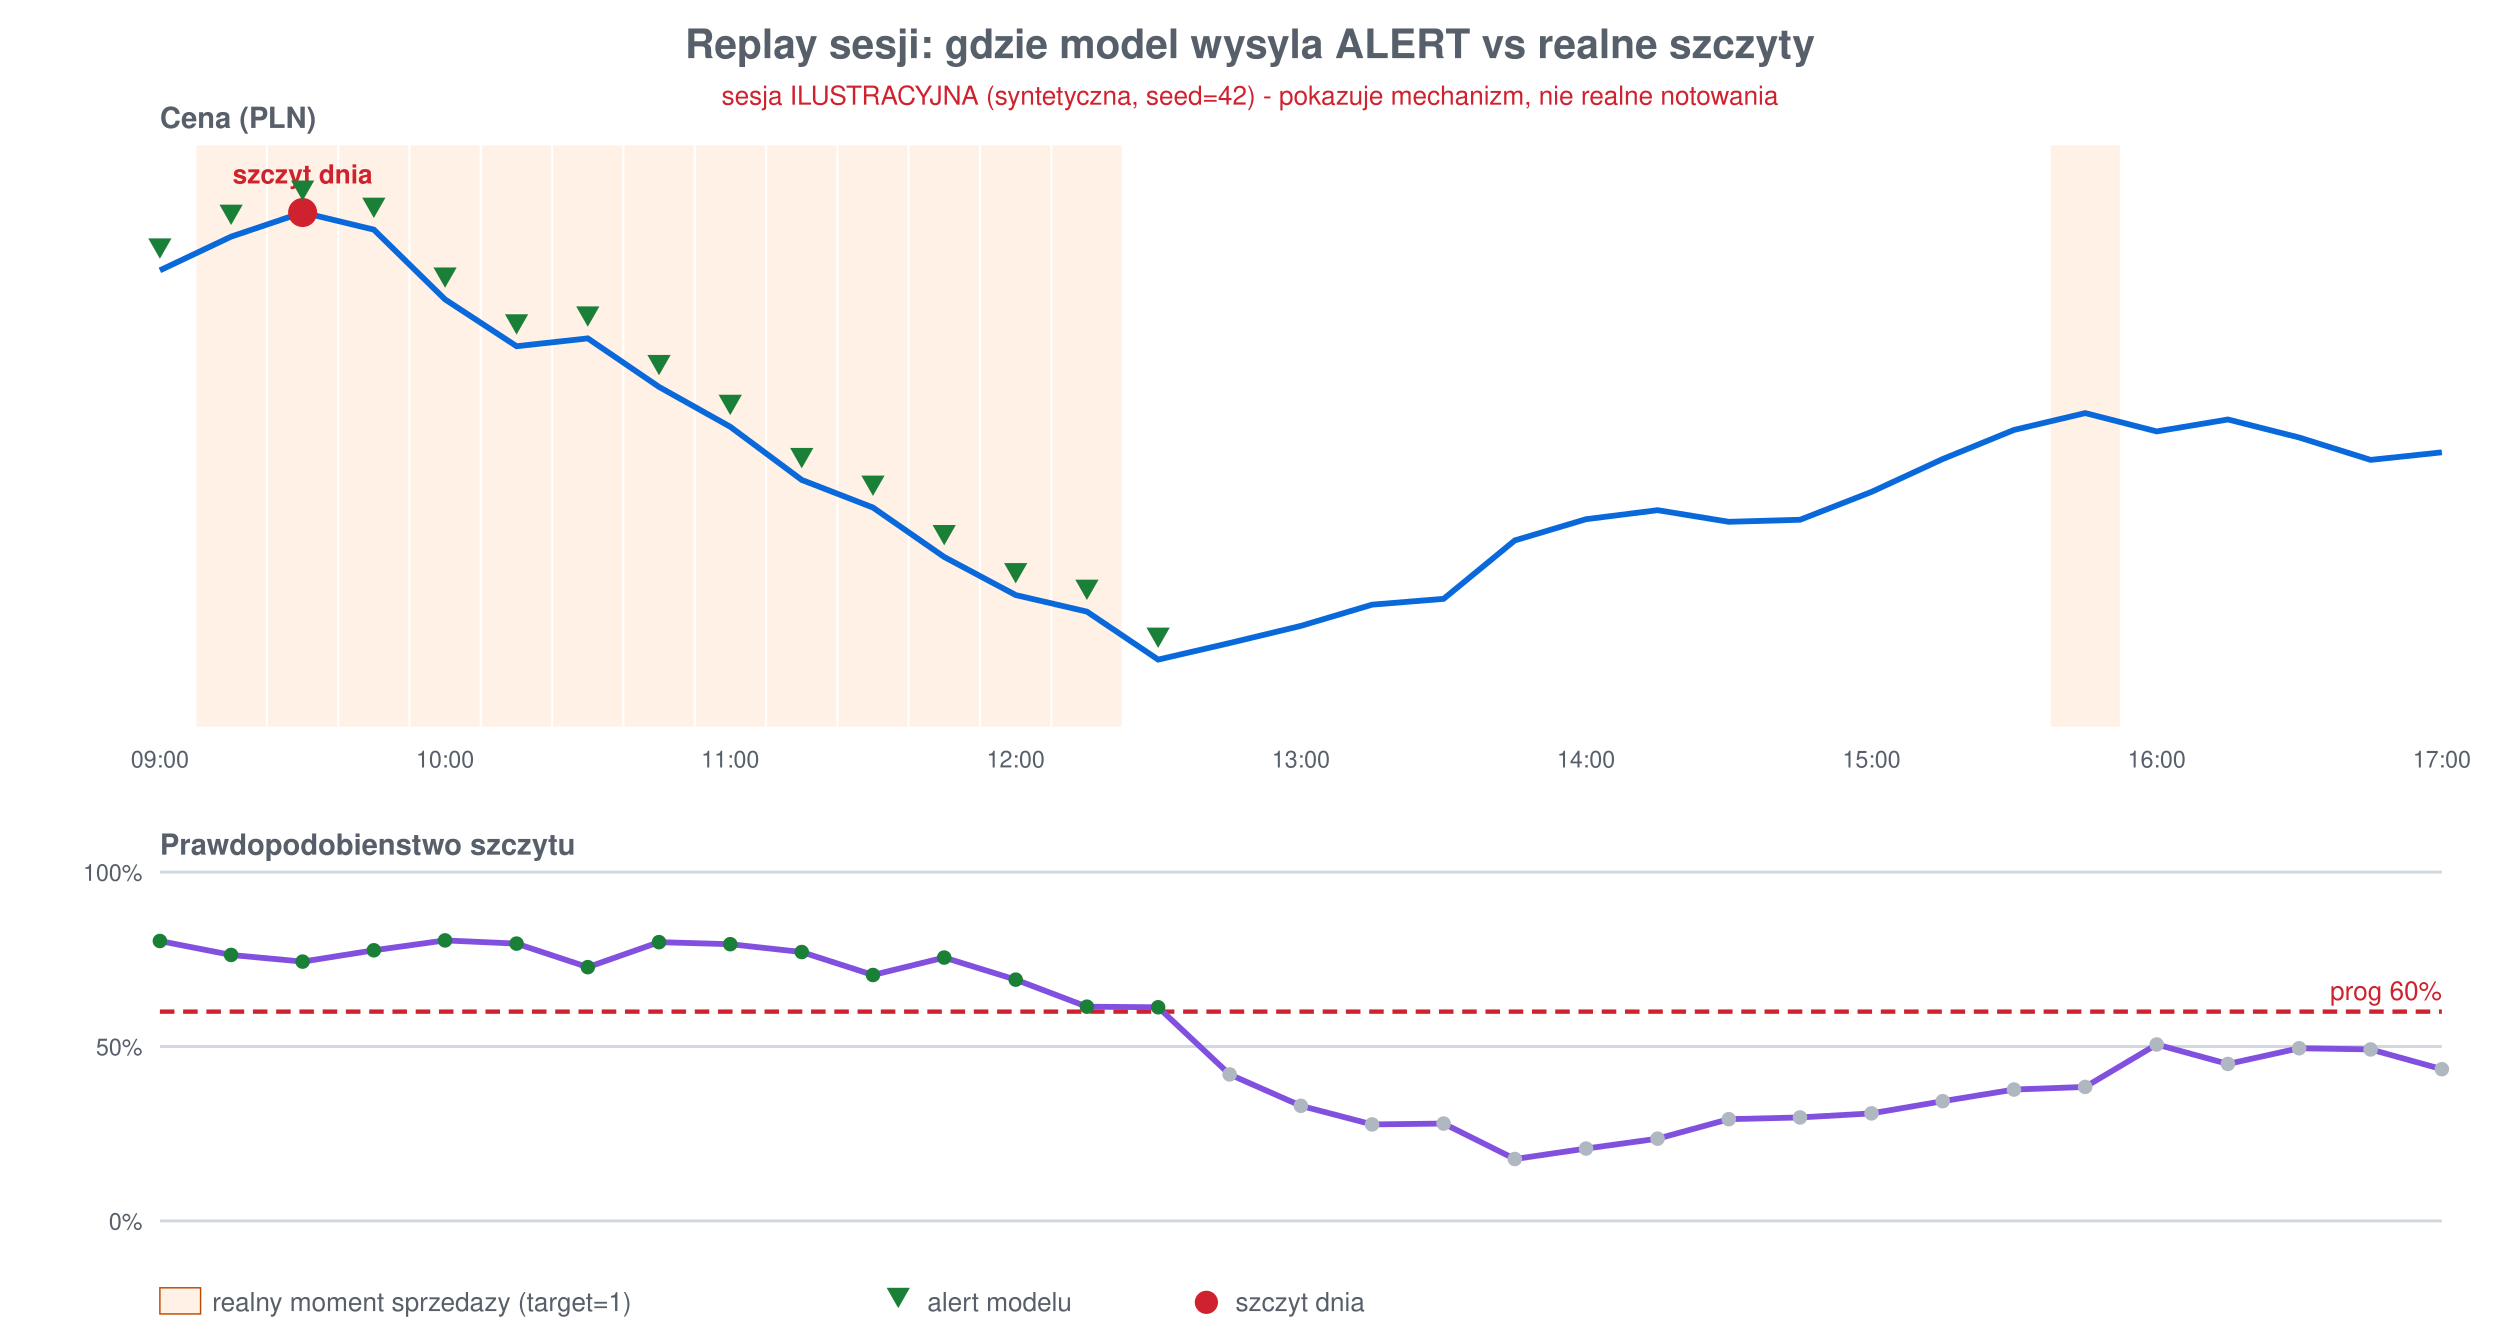
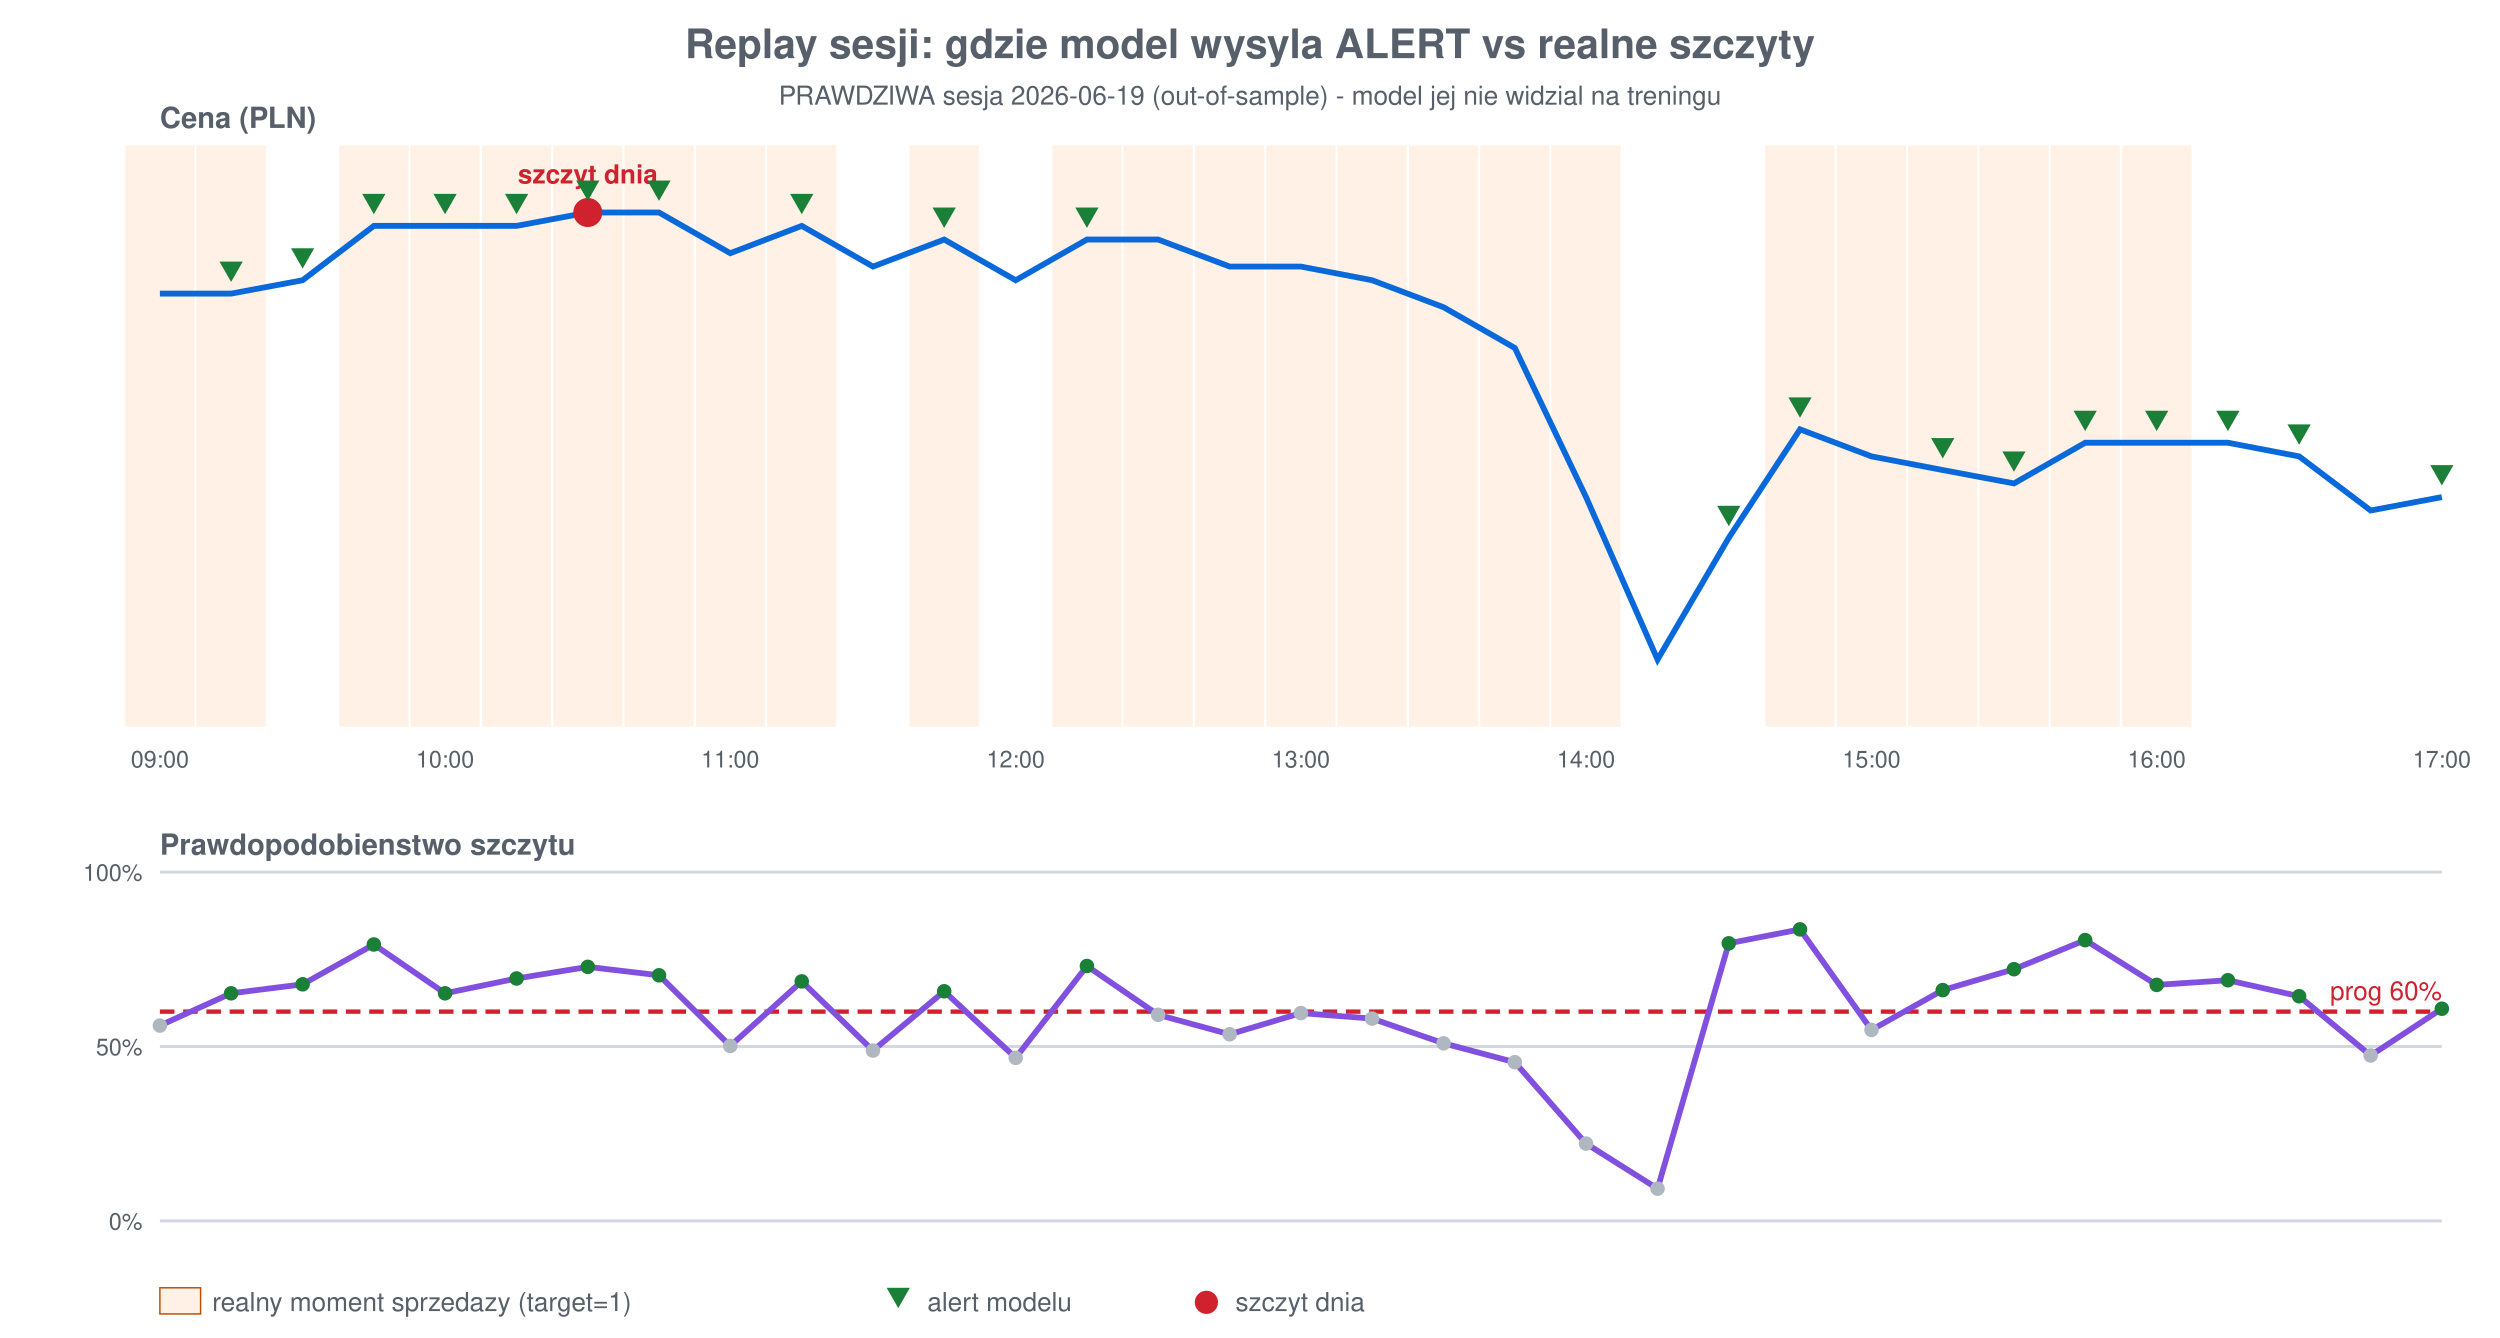
<svg xmlns="http://www.w3.org/2000/svg" viewBox="0 0 860 460" font-family="-apple-system,Segoe UI,Helvetica,Arial,sans-serif">
  <text x="430.0" y="20.0" font-size="14" text-anchor="middle" fill="#57606a" font-weight="bold">Replay sesji: gdzie model wysyla ALERT vs realne szczyty</text>
-   <text x="430.0" y="36.0" font-size="9" text-anchor="middle" fill="#cf222e" font-weight="normal">sesja ILUSTRACYJNA (syntetyczna, seed=42) - pokazuje mechanizm, nie realne notowania</text>
+   <text x="430.0" y="36.0" font-size="9" text-anchor="middle" fill="#57606a" font-weight="normal">PRAWDZIWA sesja 2026-06-19 (out-of-sample) - model jej nie widzial na treningu</text>
  <text x="55.0" y="44.0" font-size="10" text-anchor="start" fill="#57606a" font-weight="bold">Cena (PLN)</text>
+   <rect x="43.1" y="50" width="23.8" height="200.0" fill="#fff1e5" />
  <rect x="67.6" y="50" width="23.8" height="200.0" fill="#fff1e5" />
-   <rect x="92.2" y="50" width="23.8" height="200.0" fill="#fff1e5" />
  <rect x="116.7" y="50" width="23.8" height="200.0" fill="#fff1e5" />
  <rect x="141.2" y="50" width="23.8" height="200.0" fill="#fff1e5" />
  <rect x="165.8" y="50" width="23.8" height="200.0" fill="#fff1e5" />
  <rect x="190.3" y="50" width="23.8" height="200.0" fill="#fff1e5" />
  <rect x="214.8" y="50" width="23.8" height="200.0" fill="#fff1e5" />
  <rect x="239.4" y="50" width="23.8" height="200.0" fill="#fff1e5" />
  <rect x="263.9" y="50" width="23.8" height="200.0" fill="#fff1e5" />
-   <rect x="288.4" y="50" width="23.8" height="200.0" fill="#fff1e5" />
  <rect x="312.9" y="50" width="23.8" height="200.0" fill="#fff1e5" />
-   <rect x="337.5" y="50" width="23.8" height="200.0" fill="#fff1e5" />
  <rect x="362.0" y="50" width="23.8" height="200.0" fill="#fff1e5" />
+   <rect x="386.5" y="50" width="23.8" height="200.0" fill="#fff1e5" />
+   <rect x="411.1" y="50" width="23.8" height="200.0" fill="#fff1e5" />
+   <rect x="435.6" y="50" width="23.8" height="200.0" fill="#fff1e5" />
+   <rect x="460.1" y="50" width="23.8" height="200.0" fill="#fff1e5" />
+   <rect x="484.7" y="50" width="23.8" height="200.0" fill="#fff1e5" />
+   <rect x="509.2" y="50" width="23.8" height="200.0" fill="#fff1e5" />
+   <rect x="533.7" y="50" width="23.8" height="200.0" fill="#fff1e5" />
+   <rect x="607.3" y="50" width="23.8" height="200.0" fill="#fff1e5" />
+   <rect x="631.9" y="50" width="23.8" height="200.0" fill="#fff1e5" />
+   <rect x="656.4" y="50" width="23.8" height="200.0" fill="#fff1e5" />
+   <rect x="680.9" y="50" width="23.8" height="200.0" fill="#fff1e5" />
  <rect x="705.4" y="50" width="23.8" height="200.0" fill="#fff1e5" />
-   <polyline fill="none" stroke="#0969da" stroke-width="2" points="55.0,93.0 79.5,81.4 104.1,73.1 128.6,79.0 153.1,103.0 177.7,119.1 202.2,116.4 226.7,133.1 251.2,146.8 275.8,165.1 300.3,174.6 324.8,191.6 349.4,204.7 373.9,210.4 398.4,226.9 423.0,221.2 447.5,215.3 472.0,208.0 496.6,206.0 521.1,185.9 545.6,178.6 570.2,175.5 594.7,179.5 619.2,178.8 643.8,169.2 668.3,157.9 692.8,147.9 717.3,142.1 741.9,148.4 766.4,144.3 790.9,150.5 815.5,158.2 840.0,155.6" />
-   <circle cx="104.1" cy="73.1" r="5" fill="#cf222e" />
-   <text x="104.1" y="63.1" font-size="9" text-anchor="middle" fill="#cf222e" font-weight="bold">szczyt dnia</text>
-   <polygon points="51.0,82.0 59.0,82.0 55.0,89.0" fill="#1a7f37" />
-   <polygon points="75.5,70.4 83.5,70.4 79.5,77.4" fill="#1a7f37" />
-   <polygon points="100.1,62.1 108.1,62.1 104.1,69.1" fill="#1a7f37" />
-   <polygon points="124.6,68.0 132.6,68.0 128.6,75.0" fill="#1a7f37" />
-   <polygon points="149.1,92.0 157.1,92.0 153.1,99.0" fill="#1a7f37" />
-   <polygon points="173.7,108.1 181.7,108.1 177.7,115.1" fill="#1a7f37" />
-   <polygon points="198.2,105.4 206.2,105.4 202.2,112.4" fill="#1a7f37" />
-   <polygon points="222.7,122.1 230.7,122.1 226.7,129.1" fill="#1a7f37" />
-   <polygon points="247.2,135.8 255.2,135.8 251.2,142.8" fill="#1a7f37" />
-   <polygon points="271.8,154.1 279.8,154.1 275.8,161.1" fill="#1a7f37" />
-   <polygon points="296.3,163.6 304.3,163.6 300.3,170.6" fill="#1a7f37" />
-   <polygon points="320.8,180.6 328.8,180.6 324.8,187.6" fill="#1a7f37" />
-   <polygon points="345.4,193.7 353.4,193.7 349.4,200.7" fill="#1a7f37" />
-   <polygon points="369.9,199.4 377.9,199.4 373.9,206.4" fill="#1a7f37" />
-   <polygon points="394.4,215.9 402.4,215.9 398.4,222.9" fill="#1a7f37" />
+   <rect x="730.0" y="50" width="23.8" height="200.0" fill="#fff1e5" />
+   <polyline fill="none" stroke="#0969da" stroke-width="2" points="55.0,101.0 79.5,101.0 104.1,96.4 128.6,77.7 153.1,77.7 177.7,77.7 202.2,73.1 226.7,73.1 251.2,87.1 275.8,77.7 300.3,91.7 324.8,82.4 349.4,96.4 373.9,82.4 398.4,82.4 423.0,91.7 447.5,91.7 472.0,96.4 496.6,105.7 521.1,119.7 545.6,171.0 570.2,226.9 594.7,185.0 619.2,147.7 643.8,157.0 668.3,161.7 692.8,166.3 717.3,152.3 741.9,152.3 766.4,152.3 790.9,157.0 815.5,175.6 840.0,171.0" />
+   <circle cx="202.2" cy="73.1" r="5" fill="#cf222e" />
+   <text x="202.2" y="63.1" font-size="9" text-anchor="middle" fill="#cf222e" font-weight="bold">szczyt dnia</text>
+   <polygon points="75.5,90.0 83.5,90.0 79.5,97.0" fill="#1a7f37" />
+   <polygon points="100.1,85.4 108.1,85.4 104.1,92.4" fill="#1a7f37" />
+   <polygon points="124.6,66.7 132.6,66.7 128.6,73.7" fill="#1a7f37" />
+   <polygon points="149.1,66.7 157.1,66.7 153.1,73.7" fill="#1a7f37" />
+   <polygon points="173.7,66.7 181.7,66.7 177.7,73.7" fill="#1a7f37" />
+   <polygon points="198.2,62.1 206.2,62.1 202.2,69.1" fill="#1a7f37" />
+   <polygon points="222.7,62.1 230.7,62.1 226.7,69.1" fill="#1a7f37" />
+   <polygon points="271.8,66.7 279.8,66.7 275.8,73.7" fill="#1a7f37" />
+   <polygon points="320.8,71.4 328.8,71.4 324.8,78.4" fill="#1a7f37" />
+   <polygon points="369.9,71.4 377.9,71.4 373.9,78.4" fill="#1a7f37" />
+   <polygon points="590.7,174.0 598.7,174.0 594.7,181.0" fill="#1a7f37" />
+   <polygon points="615.2,136.7 623.2,136.7 619.2,143.7" fill="#1a7f37" />
+   <polygon points="664.3,150.7 672.3,150.7 668.3,157.7" fill="#1a7f37" />
+   <polygon points="688.8,155.3 696.8,155.3 692.8,162.3" fill="#1a7f37" />
+   <polygon points="713.3,141.3 721.3,141.3 717.3,148.3" fill="#1a7f37" />
+   <polygon points="737.9,141.3 745.9,141.3 741.9,148.3" fill="#1a7f37" />
+   <polygon points="762.4,141.3 770.4,141.3 766.4,148.3" fill="#1a7f37" />
+   <polygon points="786.9,146.0 794.9,146.0 790.9,153.0" fill="#1a7f37" />
+   <polygon points="836.0,160.0 844.0,160.0 840.0,167.0" fill="#1a7f37" />
  <text x="55.0" y="264.0" font-size="8" text-anchor="middle" fill="#57606a" font-weight="normal">09:00</text>
  <text x="153.1" y="264.0" font-size="8" text-anchor="middle" fill="#57606a" font-weight="normal">10:00</text>
  <text x="251.2" y="264.0" font-size="8" text-anchor="middle" fill="#57606a" font-weight="normal">11:00</text>
  <text x="349.4" y="264.0" font-size="8" text-anchor="middle" fill="#57606a" font-weight="normal">12:00</text>
  <text x="447.5" y="264.0" font-size="8" text-anchor="middle" fill="#57606a" font-weight="normal">13:00</text>
  <text x="545.6" y="264.0" font-size="8" text-anchor="middle" fill="#57606a" font-weight="normal">14:00</text>
  <text x="643.8" y="264.0" font-size="8" text-anchor="middle" fill="#57606a" font-weight="normal">15:00</text>
  <text x="741.9" y="264.0" font-size="8" text-anchor="middle" fill="#57606a" font-weight="normal">16:00</text>
  <text x="840.0" y="264.0" font-size="8" text-anchor="middle" fill="#57606a" font-weight="normal">17:00</text>
  <text x="55.0" y="294.0" font-size="10" text-anchor="start" fill="#57606a" font-weight="bold">Prawdopodobienstwo szczytu</text>
  <line x1="55" y1="420.0" x2="840" y2="420.0" stroke="#d0d7de" stroke-width="1" />
  <text x="49.0" y="423.0" font-size="8" text-anchor="end" fill="#57606a" font-weight="normal">0%</text>
  <line x1="55" y1="360.0" x2="840" y2="360.0" stroke="#d0d7de" stroke-width="1" />
  <text x="49.0" y="363.0" font-size="8" text-anchor="end" fill="#57606a" font-weight="normal">50%</text>
  <line x1="55" y1="300.0" x2="840" y2="300.0" stroke="#d0d7de" stroke-width="1" />
  <text x="49.0" y="303.0" font-size="8" text-anchor="end" fill="#57606a" font-weight="normal">100%</text>
  <line x1="55" y1="348.0" x2="840" y2="348.0" stroke="#cf222e" stroke-width="1.5" stroke-dasharray="5 3" />
  <text x="840.0" y="344.0" font-size="9" text-anchor="end" fill="#cf222e" font-weight="normal">prog 60%</text>
-   <polyline fill="none" stroke="#8250df" stroke-width="2" points="55.0,323.7 79.5,328.5 104.1,330.8 128.6,326.9 153.1,323.5 177.7,324.6 202.2,332.7 226.7,324.1 251.2,324.8 275.8,327.5 300.3,335.4 324.8,329.4 349.4,337.0 373.9,346.3 398.4,346.5 423.0,369.6 447.5,380.4 472.0,386.8 496.6,386.5 521.1,398.7 545.6,395.1 570.2,391.7 594.7,385.0 619.2,384.4 643.8,383.0 668.3,378.8 692.8,374.8 717.3,373.9 741.9,359.3 766.4,366.0 790.9,360.6 815.5,361.0 840.0,367.8" />
-   <circle cx="55.0" cy="323.7" r="2.5" fill="#1a7f37" />
-   <circle cx="79.5" cy="328.5" r="2.5" fill="#1a7f37" />
-   <circle cx="104.1" cy="330.8" r="2.5" fill="#1a7f37" />
-   <circle cx="128.6" cy="326.9" r="2.5" fill="#1a7f37" />
-   <circle cx="153.1" cy="323.5" r="2.5" fill="#1a7f37" />
-   <circle cx="177.7" cy="324.6" r="2.5" fill="#1a7f37" />
-   <circle cx="202.2" cy="332.7" r="2.5" fill="#1a7f37" />
-   <circle cx="226.7" cy="324.1" r="2.5" fill="#1a7f37" />
-   <circle cx="251.2" cy="324.8" r="2.5" fill="#1a7f37" />
-   <circle cx="275.8" cy="327.5" r="2.5" fill="#1a7f37" />
-   <circle cx="300.3" cy="335.4" r="2.5" fill="#1a7f37" />
-   <circle cx="324.8" cy="329.4" r="2.5" fill="#1a7f37" />
-   <circle cx="349.4" cy="337.0" r="2.5" fill="#1a7f37" />
-   <circle cx="373.9" cy="346.3" r="2.5" fill="#1a7f37" />
-   <circle cx="398.4" cy="346.5" r="2.5" fill="#1a7f37" />
-   <circle cx="423.0" cy="369.6" r="2.5" fill="#afb8c1" />
-   <circle cx="447.5" cy="380.4" r="2.5" fill="#afb8c1" />
-   <circle cx="472.0" cy="386.8" r="2.5" fill="#afb8c1" />
-   <circle cx="496.6" cy="386.5" r="2.5" fill="#afb8c1" />
-   <circle cx="521.1" cy="398.7" r="2.5" fill="#afb8c1" />
-   <circle cx="545.6" cy="395.1" r="2.5" fill="#afb8c1" />
-   <circle cx="570.2" cy="391.7" r="2.5" fill="#afb8c1" />
-   <circle cx="594.7" cy="385.0" r="2.5" fill="#afb8c1" />
-   <circle cx="619.2" cy="384.4" r="2.5" fill="#afb8c1" />
-   <circle cx="643.8" cy="383.0" r="2.5" fill="#afb8c1" />
-   <circle cx="668.3" cy="378.8" r="2.5" fill="#afb8c1" />
-   <circle cx="692.8" cy="374.8" r="2.5" fill="#afb8c1" />
-   <circle cx="717.3" cy="373.9" r="2.5" fill="#afb8c1" />
-   <circle cx="741.9" cy="359.3" r="2.5" fill="#afb8c1" />
-   <circle cx="766.4" cy="366.0" r="2.5" fill="#afb8c1" />
-   <circle cx="790.9" cy="360.6" r="2.5" fill="#afb8c1" />
-   <circle cx="815.5" cy="361.0" r="2.5" fill="#afb8c1" />
-   <circle cx="840.0" cy="367.8" r="2.5" fill="#afb8c1" />
+   <polyline fill="none" stroke="#8250df" stroke-width="2" points="55.0,352.8 79.5,341.7 104.1,338.6 128.6,324.9 153.1,341.7 177.7,336.6 202.2,332.6 226.7,335.5 251.2,359.8 275.8,337.6 300.3,361.4 324.8,341.0 349.4,363.9 373.9,332.3 398.4,349.1 423.0,355.8 447.5,348.5 472.0,350.4 496.6,358.9 521.1,365.4 545.6,393.4 570.2,408.9 594.7,324.5 619.2,319.7 643.8,354.3 668.3,340.6 692.8,333.4 717.3,323.4 741.9,338.8 766.4,337.2 790.9,342.7 815.5,363.1 840.0,347.0" />
+   <circle cx="55.0" cy="352.8" r="2.5" fill="#afb8c1" />
+   <circle cx="79.5" cy="341.7" r="2.5" fill="#1a7f37" />
+   <circle cx="104.1" cy="338.6" r="2.5" fill="#1a7f37" />
+   <circle cx="128.6" cy="324.9" r="2.5" fill="#1a7f37" />
+   <circle cx="153.1" cy="341.7" r="2.5" fill="#1a7f37" />
+   <circle cx="177.7" cy="336.6" r="2.5" fill="#1a7f37" />
+   <circle cx="202.2" cy="332.6" r="2.5" fill="#1a7f37" />
+   <circle cx="226.7" cy="335.5" r="2.5" fill="#1a7f37" />
+   <circle cx="251.2" cy="359.8" r="2.5" fill="#afb8c1" />
+   <circle cx="275.8" cy="337.6" r="2.5" fill="#1a7f37" />
+   <circle cx="300.3" cy="361.4" r="2.5" fill="#afb8c1" />
+   <circle cx="324.8" cy="341.0" r="2.5" fill="#1a7f37" />
+   <circle cx="349.4" cy="363.9" r="2.5" fill="#afb8c1" />
+   <circle cx="373.9" cy="332.3" r="2.5" fill="#1a7f37" />
+   <circle cx="398.4" cy="349.1" r="2.5" fill="#afb8c1" />
+   <circle cx="423.0" cy="355.8" r="2.5" fill="#afb8c1" />
+   <circle cx="447.5" cy="348.5" r="2.5" fill="#afb8c1" />
+   <circle cx="472.0" cy="350.4" r="2.5" fill="#afb8c1" />
+   <circle cx="496.6" cy="358.9" r="2.5" fill="#afb8c1" />
+   <circle cx="521.1" cy="365.4" r="2.5" fill="#afb8c1" />
+   <circle cx="545.6" cy="393.4" r="2.5" fill="#afb8c1" />
+   <circle cx="570.2" cy="408.9" r="2.5" fill="#afb8c1" />
+   <circle cx="594.7" cy="324.5" r="2.5" fill="#1a7f37" />
+   <circle cx="619.2" cy="319.7" r="2.5" fill="#1a7f37" />
+   <circle cx="643.8" cy="354.3" r="2.5" fill="#afb8c1" />
+   <circle cx="668.3" cy="340.6" r="2.5" fill="#1a7f37" />
+   <circle cx="692.8" cy="333.4" r="2.5" fill="#1a7f37" />
+   <circle cx="717.3" cy="323.4" r="2.5" fill="#1a7f37" />
+   <circle cx="741.9" cy="338.8" r="2.5" fill="#1a7f37" />
+   <circle cx="766.4" cy="337.2" r="2.5" fill="#1a7f37" />
+   <circle cx="790.9" cy="342.7" r="2.5" fill="#1a7f37" />
+   <circle cx="815.5" cy="363.1" r="2.5" fill="#afb8c1" />
+   <circle cx="840.0" cy="347.0" r="2.5" fill="#1a7f37" />
  <rect x="55" y="443" width="14" height="9" fill="#fff1e5" stroke="#bc4c00" stroke-width="0.5" />
  <text x="73.0" y="451.0" font-size="9" text-anchor="start" fill="#57606a" font-weight="normal">realny moment sprzedazy (target=1)</text>
  <polygon points="305,443 313,443 309,450" fill="#1a7f37" />
  <text x="319.0" y="451.0" font-size="9" text-anchor="start" fill="#57606a" font-weight="normal">alert modelu</text>
  <circle cx="415" cy="448" r="4" fill="#cf222e" />
  <text x="425.0" y="451.0" font-size="9" text-anchor="start" fill="#57606a" font-weight="normal">szczyt dnia</text>
</svg>
